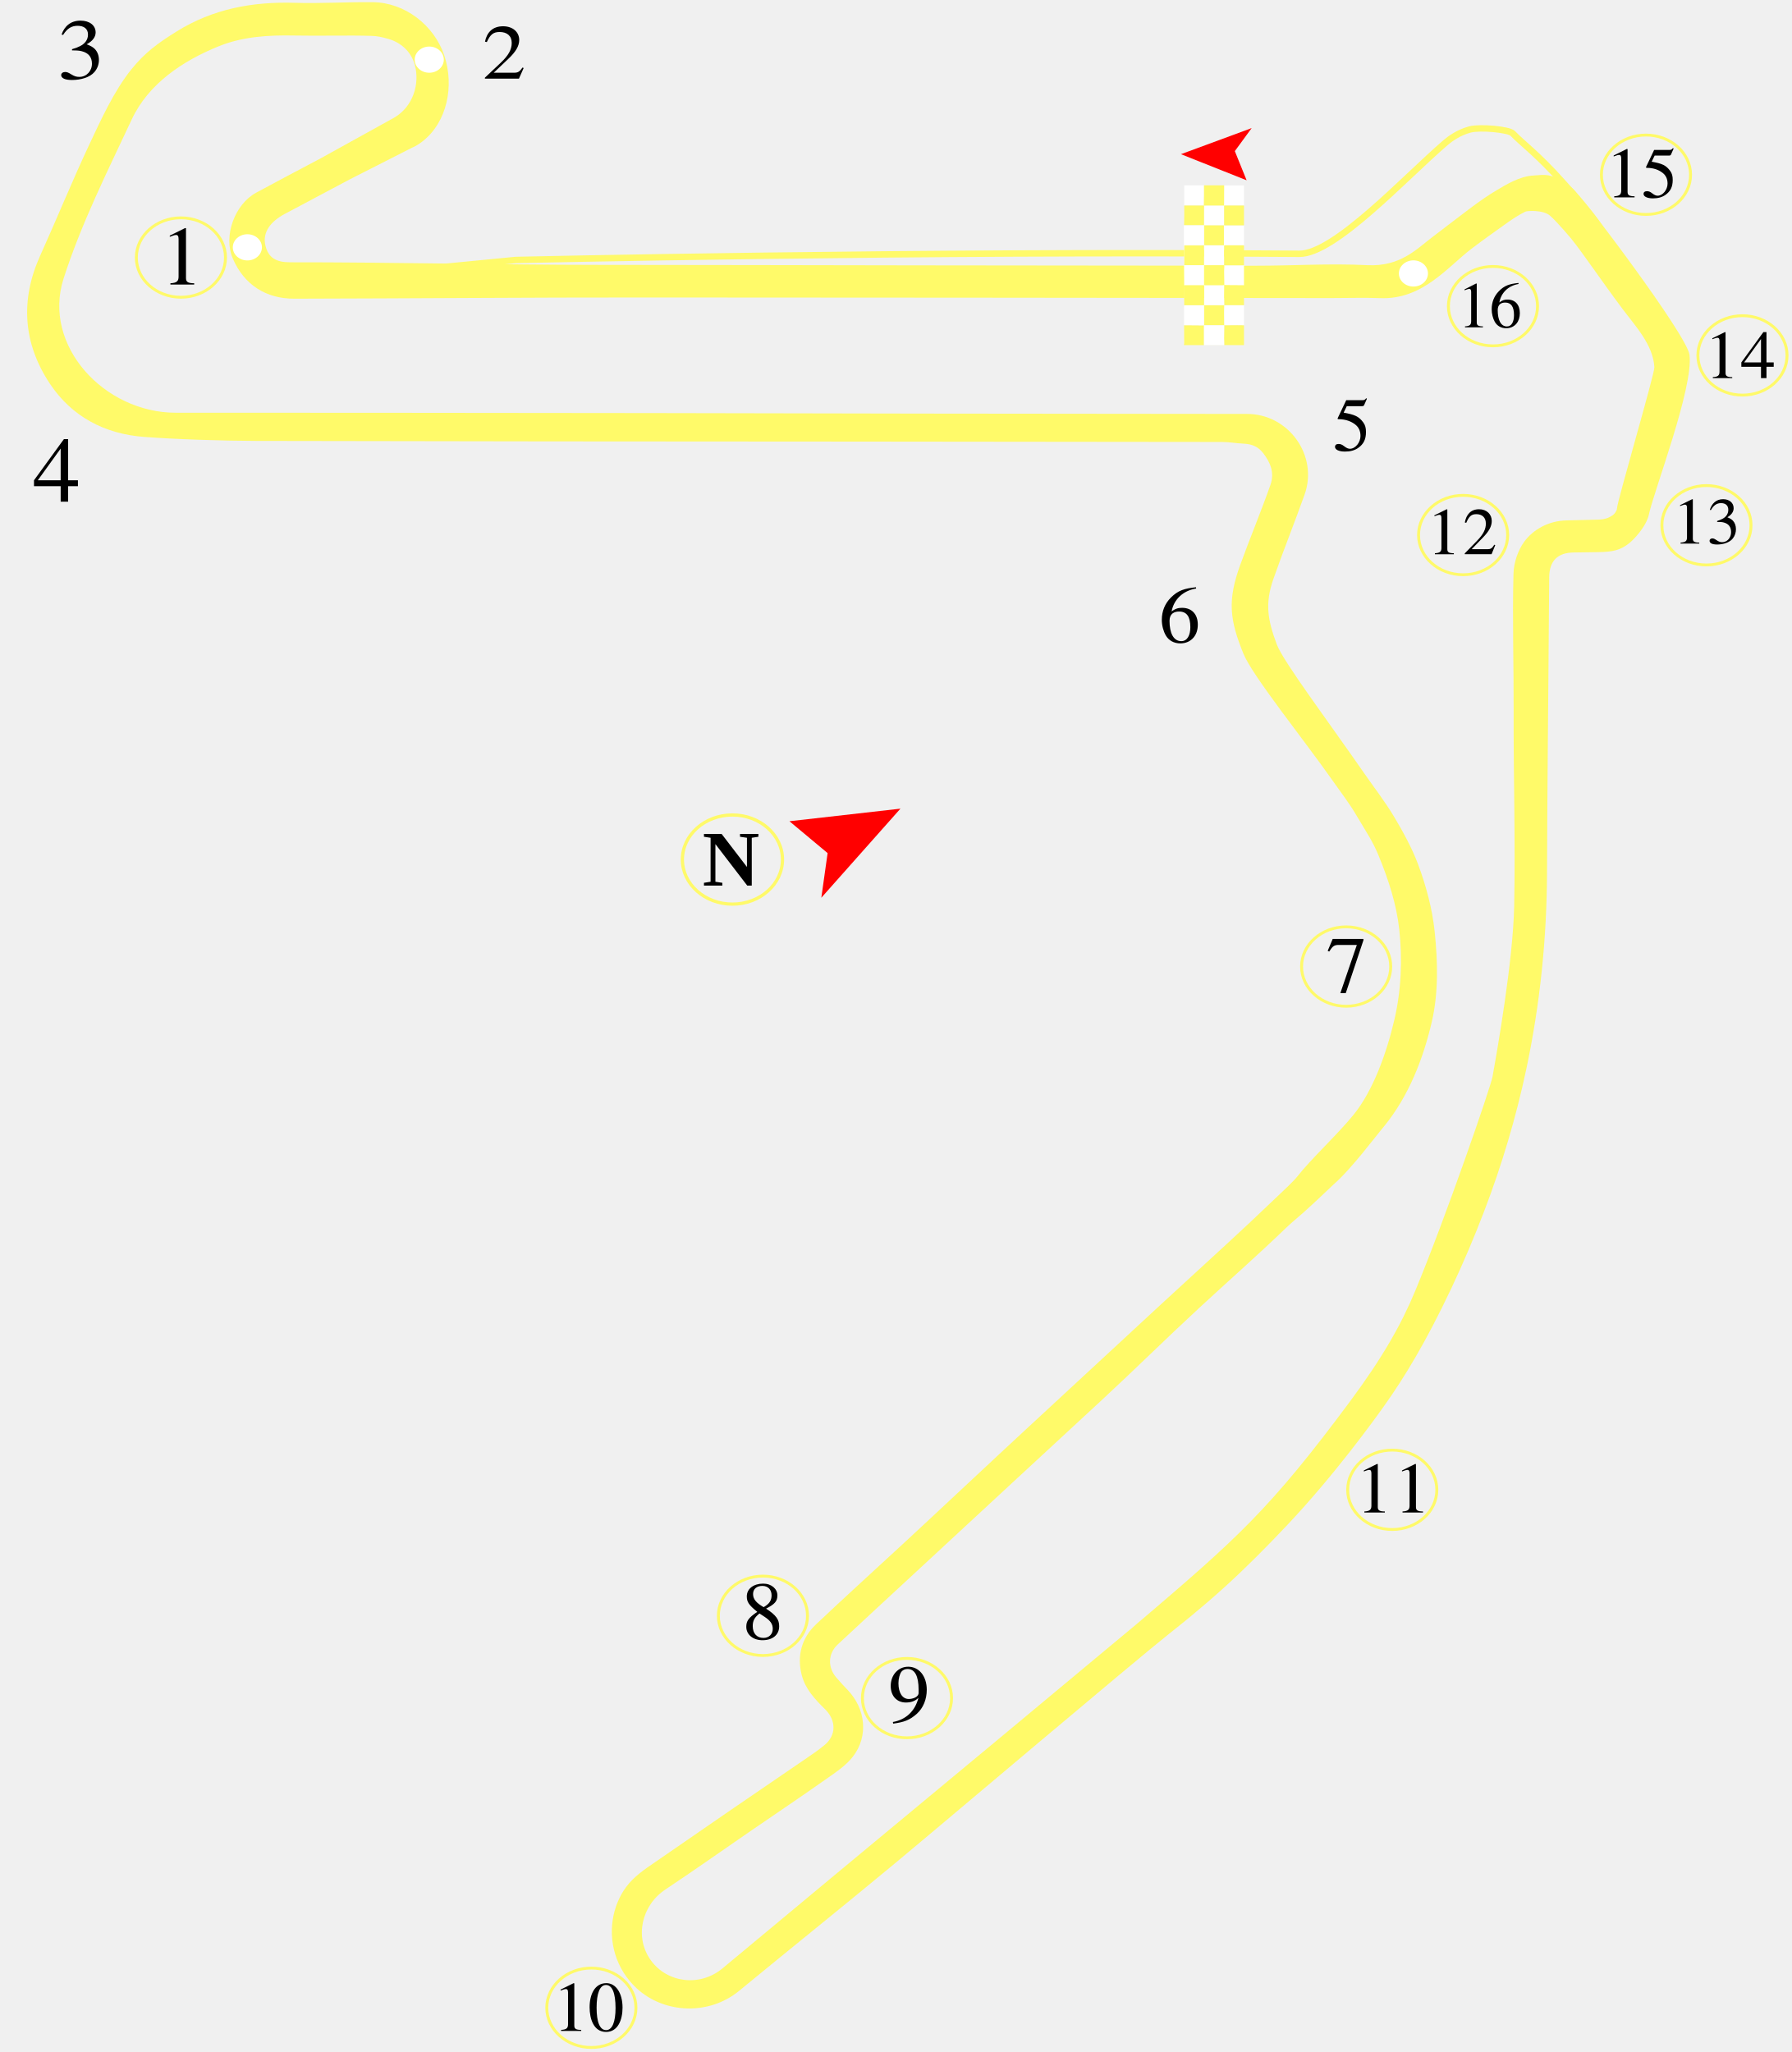
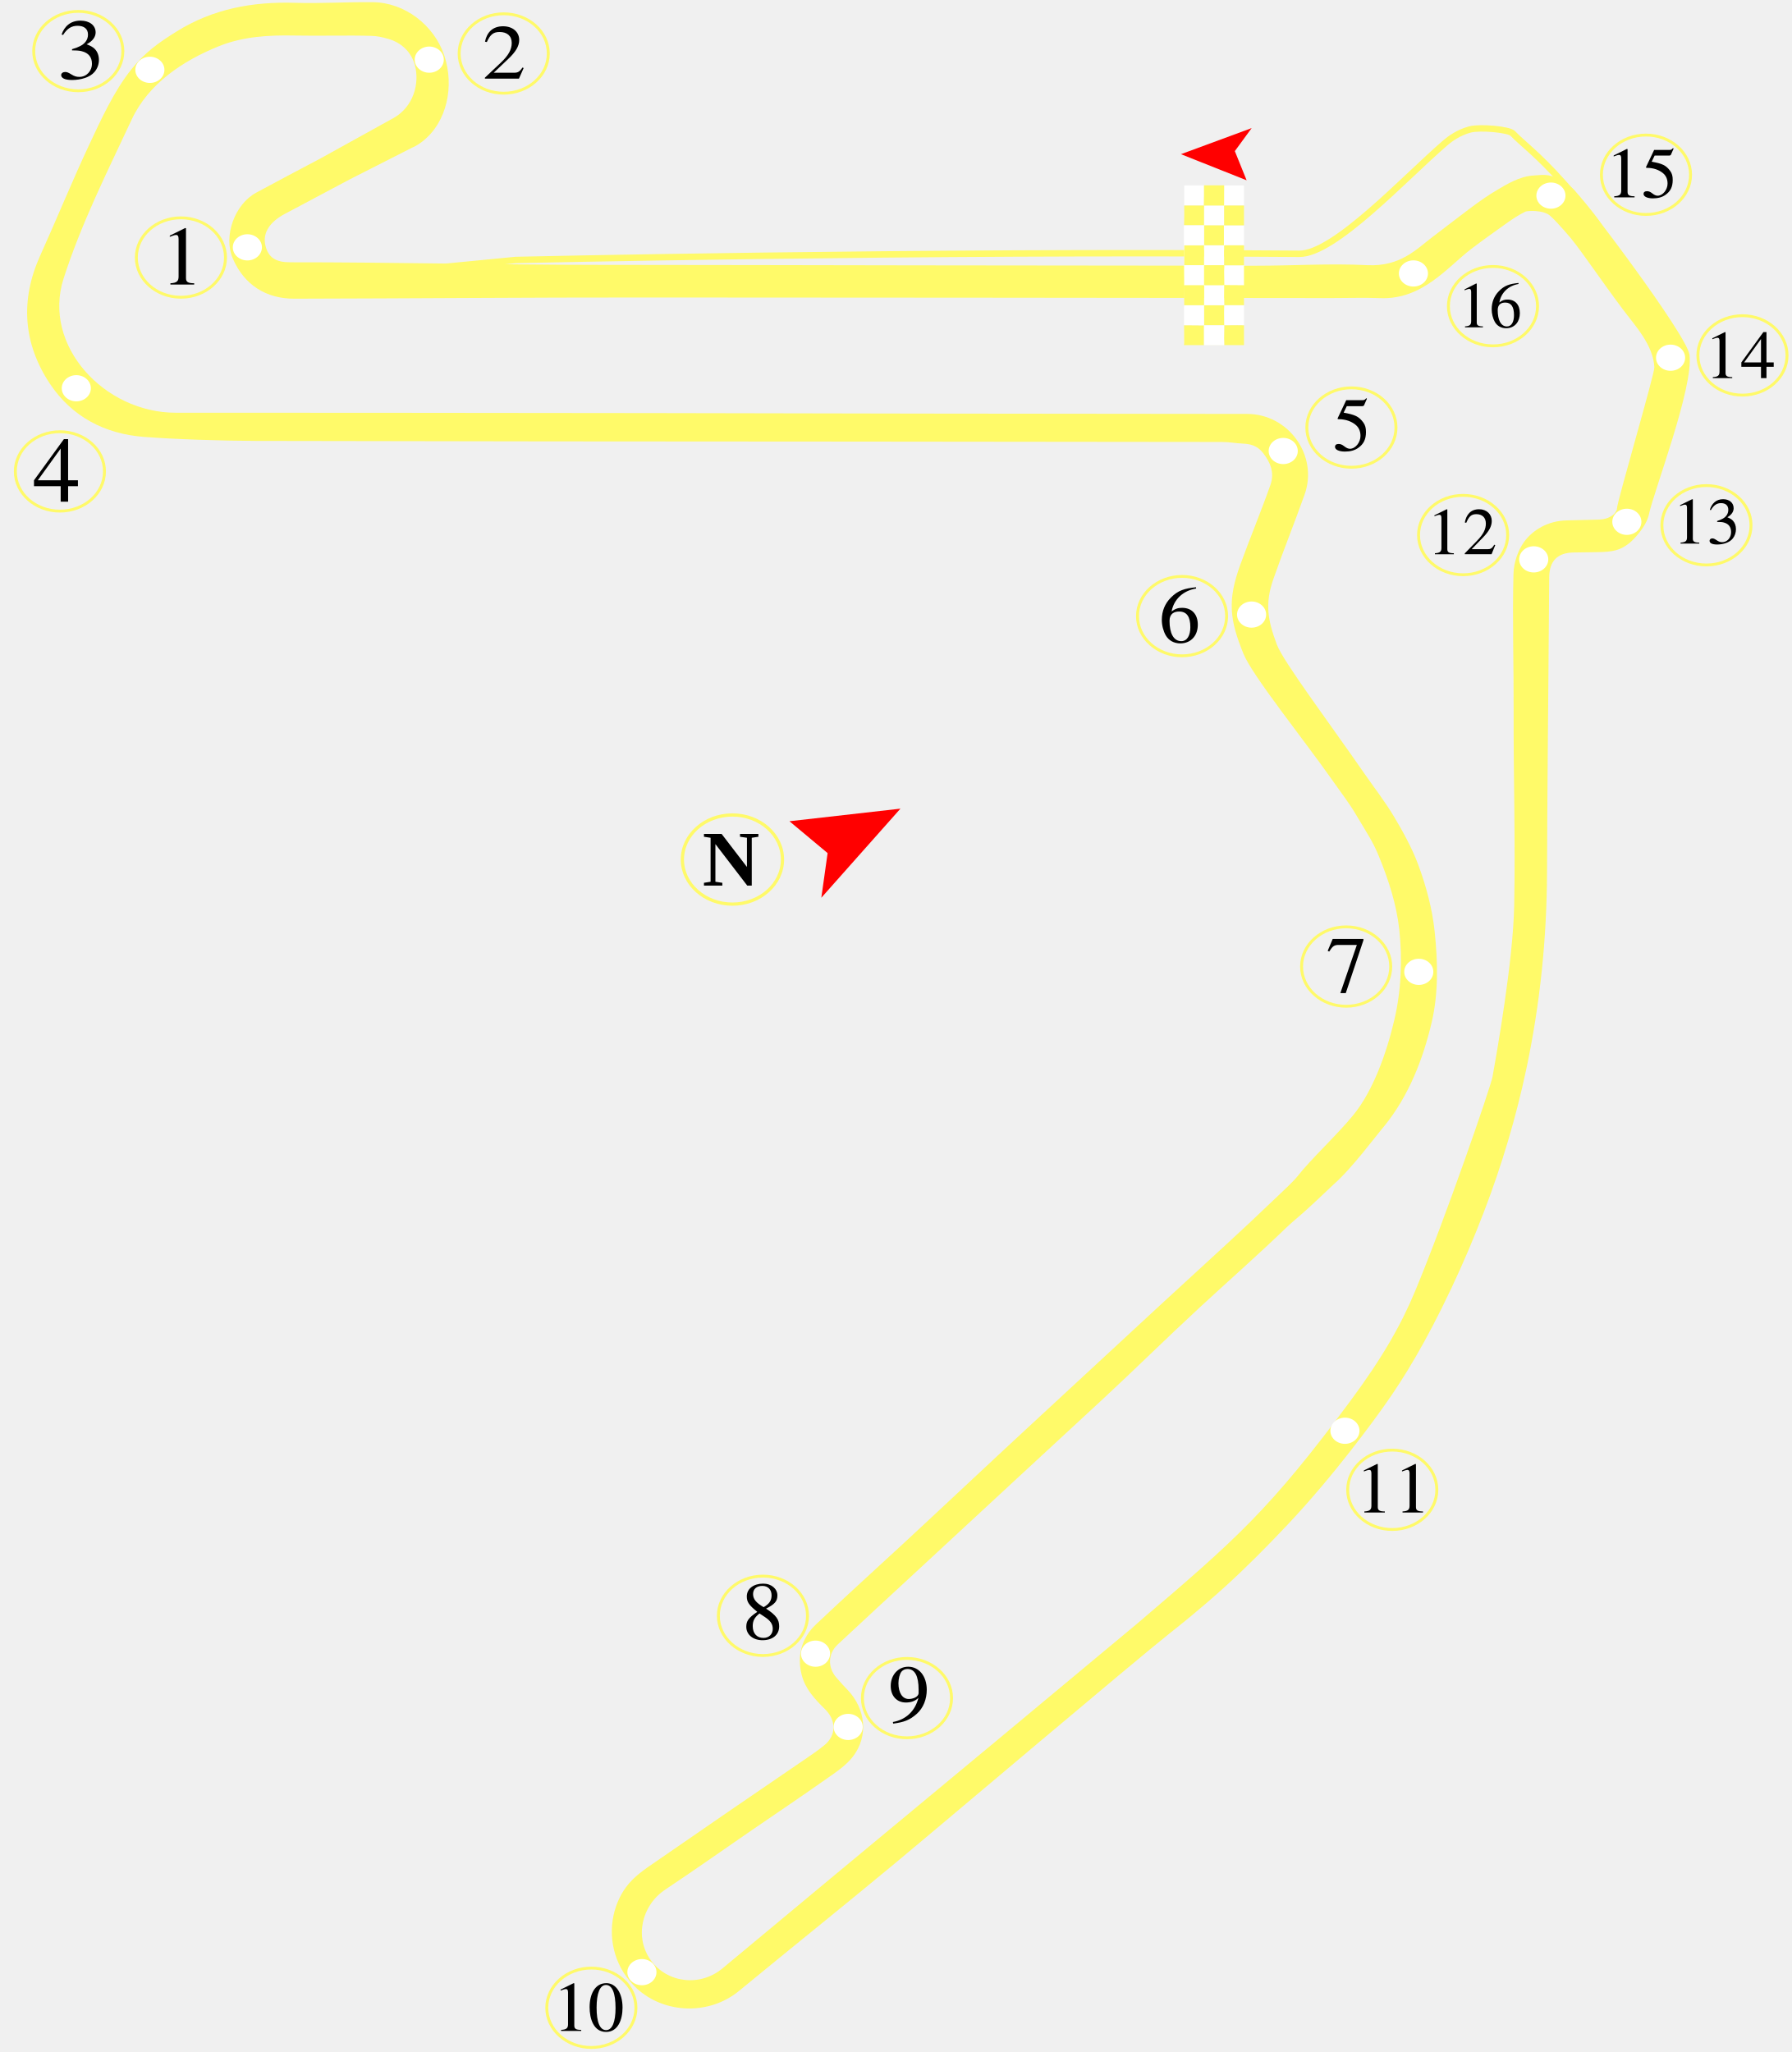
<svg xmlns="http://www.w3.org/2000/svg" width="230.373mm" height="263.863mm" viewBox="0 0 230.373 263.863" version="1.1" id="svg1" xml:space="preserve">
  <defs id="defs1" />
  <g id="layer1" transform="translate(58.30594,94.57387)">
    <g id="g34" transform="matrix(1.914917,0,0,1.914917,-92.89046,-26.63857)">
      <path style="font-size:4.237px;fill:#ff0000;stroke:none;stroke-width:1.027;stroke-dasharray:none" d="m 77.123,19.48 -5.233,6.073 0.416,-3.043 -2.525,-2.172 z" id="path22" transform="matrix(1.015067,0,0,0.9851566,0.2338607,-0.3661521)" />
      <g id="g33" transform="matrix(0.5863315,0,0,0.5863315,1.79094,31.65331)">
        <path style="font-weight:bold;font-size:9.033px;font-family:'Nimbus Roman No9 L';-inkscape-font-specification:'Nimbus Roman No9 L Bold';stroke-width:2.266" d="m 113.285,-18.544 -0.794,-0.115 v -0.322 h 2.104 v 0.322 l -0.759,0.115 v 5.478 h -0.516 l -3.648,-4.755 v 4.314 l 0.794,0.119 v 0.322 h -2.104 v -0.322 l 0.759,-0.119 v -5.037 l -0.759,-0.115 v -0.322 h 2.025 l 2.898,3.78 z" id="text33" />
        <ellipse style="fill:none;stroke:#fffa69;stroke-width:0.371;stroke-dasharray:none" id="ellipse33" cx="111.623" cy="-16.05" rx="5.731" ry="5.105" />
      </g>
    </g>
    <g id="layer1-5" transform="translate(-193.3339,-234.0117)" />
    <path id="path1" d="m -7.644,-79.433 c 2.471,-1.427 3.334,-4.38 2.671,-6.801 -0.468,-1.71 -1.793,-2.882 -3.409,-3.34 -0.836,-0.237 -1.375,-0.362 -2.157,-0.387 -2.941,-0.094 -6.631,0.023 -9.945,-0.044 -3.31,-0.066 -6.585,0.124 -9.683,1.374 -4.68,1.889 -9.068,4.85 -11.197,9.41 -3.029,6.489 -6.492,13.367 -8.771,20.479 -2.755,8.599 5.226,17.239 14.425,17.242 8.596,0.003 17.192,7.59e-4 25.788,0.007 11.883,0.009 23.765,0.019 35.648,0.037 11.56,0.017 23.121,0.049 34.681,0.065 13.878,0.019 27.755,0.027 41.632,0.042 5.345,0.006 9.181,5.362 7.39,10.38 -1.293,3.623 -2.734,7.194 -4.003,10.825 -1.125,3.219 -0.74,5.297 0.449,8.479 0.797,2.133 6.832,10.185 11.194,16.487 1.298,1.876 2.686,3.65 3.865,5.622 1.004,1.679 2.303,3.993 3.098,6.145 1.027,2.776 1.815,5.679 2.123,8.623 0.405,3.876 0.506,7.891 -0.385,11.685 -1.116,4.75 -2.96,9.467 -6.081,13.314 -1.097,1.287 -4.197,5.489 -6.53,7.518 -0.325,0.32 -2.684,2.55 -3.736,3.488 -0.637,0.568 -1.741,1.487 -2.311,2.037 -3.856,3.717 -7.28,6.698 -11.213,10.337 -4.382,4.053 -8.236,7.877 -12.615,11.933 -3.629,3.361 -7.267,6.713 -10.897,10.072 -4.402,4.073 -8.802,8.149 -13.202,12.224 -3.262,3.021 -6.533,6.033 -9.782,9.068 -1.264,1.181 -1.313,2.944 -0.168,4.265 0.46,0.531 0.934,1.053 1.422,1.559 2.337,2.422 2.739,5.961 0.695,8.6 -0.921,1.19 -2.289,2.068 -3.547,2.956 -3.182,2.247 -6.418,4.415 -9.629,6.621 -3.645,2.504 -7.255,5.059 -10.936,7.509 -3.087,2.055 -3.983,6.175 -1.863,9.102 2.125,2.934 6.327,3.426 9.197,1.048 4.661,-3.862 9.303,-7.746 13.959,-11.614 7.131,-5.925 14.266,-11.846 21.401,-17.766 1.315,-1.092 17.442,-14.511 18.046,-15.027 12.737,-10.868 16.914,-14.524 27.301,-28.521 4.212,-5.676 6.599,-9.929 8.371,-14.192 3.954,-9.513 9.703,-26.226 9.94,-27.543 0.586,-3.258 2.647,-14.92 2.786,-21.946 0.167,-8.418 -0.095,-16.621 -0.069,-25.042 0.018,-5.78 -0.169,-11.951 -0.021,-17.678 0.036,-1.399 0.555,-3.005 1.382,-4.134 1.134,-1.549 3.103,-2.694 5.443,-2.741 1.29,-0.026 2.756,-0.066 4.046,-0.1 1.072,-0.029 1.495,-0.31 1.905,-0.581 0.208,-0.138 0.537,-0.579 0.533,-0.87 -0.01,-0.775 4.854,-17.323 4.807,-18.148 -0.164,-2.875 -2.42,-5.26 -4.047,-7.431 -2.81,-3.751 -5.142,-7.24 -6.601,-9.041 0,0 -1.731,-2.092 -2.759,-3.007 -0.868,-0.772 -2.942,-0.646 -3.193,-0.521 -0.931,0.468 -1.646,0.949 -2.557,1.597 -0.627,0.446 -1.354,0.967 -2.278,1.631 -0.582,0.418 -1.326,0.97 -2.067,1.532 -3.058,2.319 -6.285,6.557 -11.678,6.357 -2.14,-0.079 -4.284,-0.007 -6.426,-0.009 -15.316,-0.017 -30.632,-0.035 -45.948,-0.048 -14.053,-0.011 -28.105,-0.013 -42.158,-0.025 -14.377,-0.013 -30.813,0.127 -45.19,0.153 -3.59,0.006 -6.436,-1.777 -7.888,-5.192 -1.228,-2.886 0.262,-6.937 3.009,-8.433 2.763,-1.504 5.552,-2.96 8.33,-4.437 m 3.718,2.715 c -2.854,1.518 -5.525,2.945 -8.382,4.459 -1.729,0.916 -2.887,2.302 -2.473,4.04 0.375,1.571 1.335,2.171 3.189,2.169 12.528,-0.016 27.115,0.328 39.643,0.332 13.585,0.004 27.17,0.042 40.755,0.06 14.553,0.019 29.106,0.036 43.659,0.047 4.987,0.004 9.485,-0.312 14.471,-0.071 4.199,0.203 6.279,-2.053 8.29,-3.58 4.028,-3.059 6.204,-4.832 8.36,-6.088 1.065,-0.62 2.865,-1.779 4.71,-1.861 1.349,-0.06 2.309,-0.488 4.973,1.645 1.258,1.007 14.718,18.872 15.052,21.4 0.552,4.19 -4.596,17.569 -5.216,20.535 -0.325,1.554 -2.003,3.341 -2.718,3.845 -0.977,0.69 -1.739,0.985 -3.89,1.007 -1.027,0.011 -2.054,0.03 -3.082,0.044 -2.053,0.03 -3.107,1.084 -3.129,3.165 -0.036,3.491 -0.059,6.983 -0.085,10.475 -0.069,9.154 -0.167,18.307 -0.196,27.461 -0.027,8.544 -0.897,16.992 -2.669,25.348 -1.322,6.23 -3.152,12.351 -5.413,18.258 -1.291,3.373 -2.671,6.634 -4.233,9.936 -3.261,6.895 -6.004,11.412 -8.646,15.123 -1.29,1.813 -6.347,8.831 -12.427,15.279 -2.643,2.803 -5.355,5.526 -7.849,7.794 -3.364,3.06 -6.237,5.313 -7.107,6.004 -5.012,3.98 -28.443,23.859 -35.598,29.802 -6.48,5.382 -13.442,10.966 -19.946,16.319 -3.836,3.158 -9.603,2.967 -13.179,-0.348 -2.642,-2.45 -3.681,-6.056 -2.948,-9.4 0.277,-1.263 0.793,-2.491 1.598,-3.592 1.014,-1.385 2.427,-2.316 3.806,-3.263 3.284,-2.253 6.416,-4.429 9.699,-6.684 3.21,-2.206 6.604,-4.505 9.814,-6.711 0.771,-0.53 1.474,-1.012 2.195,-1.606 1.543,-1.271 1.522,-3.184 0.081,-4.61 -1.306,-1.292 -2.543,-2.586 -3.009,-4.415 -0.627,-2.459 -0.008,-4.752 1.817,-6.48 3.675,-3.481 7.468,-6.912 11.184,-10.349 5.498,-5.086 10.661,-9.97 16.161,-15.054 5.887,-5.441 11.155,-10.334 17.042,-15.774 3.424,-3.164 8.174,-7.478 11.479,-10.575 0.935,-0.876 1.963,-1.871 2.752,-2.611 1.124,-1.053 2.845,-2.676 3.289,-3.25 1.715,-2.213 5.152,-5.38 7.23,-7.937 2.51,-3.089 4.244,-7.911 5.253,-12.233 0.883,-3.783 1.043,-7.776 0.619,-11.637 -0.353,-3.217 -1.383,-6.357 -2.607,-9.354 -0.8,-1.959 -1.42,-2.79 -3.066,-5.561 -0.809,-1.362 -1.881,-2.74 -3.065,-4.43 -3.379,-4.825 -10.127,-13.223 -11.277,-16.04 -1.805,-4.421 -2.079,-6.905 -0.419,-11.473 1.273,-3.506 2.634,-6.75 3.877,-10.266 0.6,-1.697 -0.142,-3.063 -0.935,-4.088 -0.549,-0.711 -1.276,-1.162 -2.521,-1.218 -1.113,-0.05 -1.733,-0.215 -2.848,-0.216 -15.785,-0.017 -31.57,-0.037 -47.355,-0.05 -13.086,-0.012 -26.172,-0.012 -39.257,-0.026 -12.527,-0.013 -25.055,-0.031 -37.582,-0.06 -4.107,-0.009 -10.289,-0.204 -14.373,-0.519 -4.996,-0.385 -9.226,-2.587 -12.043,-6.81 -3.477,-5.212 -3.843,-10.801 -1.26,-16.51 2.117,-4.679 4.128,-9.634 6.313,-14.279 1.469,-3.122 3.184,-6.91 5.413,-9.668 1.766,-2.185 3.415,-3.367 5.801,-4.858 4.678,-2.923 9.8,-3.857 15.241,-3.689 3.337,0.104 6.683,-0.121 10.023,-0.081 4.066,0.049 7.844,2.934 9.158,6.846 1.315,3.916 0.373,8.573 -2.792,11.049 -0.366,0.286 -0.804,0.59 -1.384,0.832" style="fill:#fffa69;fill-opacity:1;fill-rule:nonzero;stroke:none;stroke-width:0.353" />
    <g id="text20" style="font-size:4.237px;stroke-width:0.353" transform="matrix(1.015067,0,0,0.9851566,0.2338608,-0.3661525)">
      <path style="fill:#ff0000;stroke:none;stroke-width:1.245;stroke-dasharray:none" d="m 91.915,-75.502 8.958,-3.407 -2.133,3.006 1.493,3.808 z" id="path21" />
      <path style="font-size:15.184px;font-family:STIX;stroke-width:0.249" d="m 41.024,116.653 c 0,-0.856 -0.343,-1.434 -1.659,-2.312 1.06,-0.567 1.434,-0.931 1.434,-1.734 0,-0.835 -0.739,-1.531 -1.798,-1.531 -1.188,0 -2.077,0.642 -2.077,1.67 0,0.696 0.225,1.103 1.327,2.012 -1.145,0.803 -1.392,1.22 -1.392,1.959 0,1.006 0.846,1.745 2.055,1.745 1.285,0 2.109,-0.706 2.109,-1.809 z m -0.963,-4.046 c 0,0.664 -0.278,1.113 -1.006,1.541 -0.942,-0.557 -1.338,-1.049 -1.338,-1.713 0,-0.664 0.46,-1.06 1.177,-1.06 0.728,0 1.167,0.492 1.167,1.231 z m -0.899,2.794 c 0.728,0.492 1.049,0.921 1.049,1.584 0,0.696 -0.482,1.177 -1.177,1.177 -0.814,0 -1.359,-0.557 -1.359,-1.541 0,-0.696 0.225,-1.135 0.856,-1.649 z" id="path8" />
      <path style="font-size:15.184px;font-family:STIX;stroke-width:0.247" d="m 55.461,129.35 c 1.383,-0.192 2.075,-0.447 2.98,-1.266 0.851,-0.777 1.277,-1.937 1.277,-3.16 0,-0.894 -0.255,-1.66 -0.681,-2.192 -0.415,-0.511 -0.99,-0.809 -1.671,-0.809 -1.266,0 -2.213,1.075 -2.213,2.511 0,1.298 0.766,2.16 1.915,2.16 0.628,0 1.139,-0.16 1.596,-0.607 -0.426,1.745 -1.617,2.862 -3.235,3.15 z m 3.224,-4.012 c 0,0.564 -0.777,0.798 -1.245,0.798 -0.798,0 -1.309,-0.798 -1.309,-2.064 0,-0.575 0.16,-1.202 0.372,-1.49 0.181,-0.234 0.458,-0.362 0.777,-0.362 0.926,0 1.405,0.915 1.405,2.703 z" id="path9" />
      <path style="font-size:15.184px;font-family:STIX;stroke-width:0.215" d="m 15.951,169.464 v -0.138 c -0.692,0 -0.877,-0.166 -0.877,-0.563 v -5.51 l -0.083,-0.028 -1.652,0.84 v 0.129 l 0.249,-0.092 c 0.166,-0.065 0.323,-0.111 0.415,-0.111 0.194,0 0.277,0.138 0.277,0.452 v 4.144 c 0,0.508 -0.194,0.701 -0.877,0.738 v 0.138 z m 5.233,-3.046 c 0,-1.892 -0.84,-3.193 -2.049,-3.193 -1.486,0 -2.123,1.504 -2.123,3.138 0,1.514 0.508,3.23 2.086,3.23 1.504,0 2.086,-1.587 2.086,-3.175 z m -0.886,0.046 c 0,1.827 -0.415,2.889 -1.2,2.889 -0.794,0 -1.2,-1.052 -1.2,-2.926 0,-1.874 0.415,-2.963 1.181,-2.963 0.812,0 1.218,1.08 1.218,3 z" id="path10" />
      <path style="font-size:15.184px;font-family:STIX;stroke-width:0.202" d="m 126.481,-23.285 v -0.13 c -0.651,0 -0.825,-0.156 -0.825,-0.53 v -5.185 l -0.078,-0.026 -1.555,0.79 v 0.122 l 0.234,-0.087 c 0.156,-0.061 0.304,-0.104 0.391,-0.104 0.182,0 0.261,0.13 0.261,0.426 v 3.899 c 0,0.478 -0.182,0.66 -0.825,0.695 v 0.13 z m 5.246,-1.19 -0.122,-0.052 c -0.287,0.486 -0.469,0.582 -0.834,0.582 h -2.032 l 1.433,-1.529 c 0.773,-0.816 1.112,-1.468 1.112,-2.154 0,-0.86 -0.625,-1.529 -1.607,-1.529 -1.068,0 -1.624,0.712 -1.806,1.728 l 0.182,0.043 c 0.347,-0.851 0.651,-1.129 1.277,-1.129 0.738,0 1.207,0.434 1.207,1.225 0,0.738 -0.313,1.398 -1.129,2.258 l -1.546,1.641 v 0.104 h 3.396 z" id="path12" />
      <path style="font-size:15.184px;font-family:STIX;stroke-width:0.199" d="m 157.568,-24.675 v -0.129 c -0.643,0 -0.815,-0.154 -0.815,-0.523 v -5.119 l -0.077,-0.026 -1.535,0.78 v 0.12 l 0.231,-0.086 c 0.154,-0.06 0.3,-0.103 0.386,-0.103 0.18,0 0.257,0.129 0.257,0.42 v 3.85 c 0,0.472 -0.18,0.652 -0.815,0.686 v 0.129 z m 1.475,-4.373 c 0.352,-0.634 0.746,-0.909 1.277,-0.909 0.566,0 0.926,0.292 0.926,0.875 0,0.523 -0.274,0.909 -0.694,1.149 -0.171,0.103 -0.394,0.197 -0.72,0.309 v 0.12 c 0.489,0 0.686,0.026 0.875,0.086 0.592,0.171 0.892,0.592 0.892,1.243 0,0.729 -0.48,1.312 -1.115,1.312 -0.24,0 -0.42,-0.043 -0.737,-0.266 -0.24,-0.171 -0.377,-0.223 -0.523,-0.223 -0.197,0 -0.352,0.129 -0.352,0.309 0,0.309 0.334,0.489 0.96,0.489 0.763,0 1.578,-0.249 1.989,-0.797 0.249,-0.326 0.394,-0.746 0.394,-1.2 0,-0.446 -0.137,-0.84 -0.377,-1.106 -0.18,-0.189 -0.334,-0.292 -0.712,-0.454 0.574,-0.343 0.797,-0.772 0.797,-1.183 0,-0.703 -0.54,-1.175 -1.337,-1.175 -0.892,0 -1.432,0.574 -1.68,1.389 z" id="path13" />
      <path style="font-size:15.184px;font-family:STIX;stroke-width:0.207" d="m 161.742,-46.27 v -0.133 c -0.667,0 -0.845,-0.16 -0.845,-0.543 v -5.31 l -0.08,-0.027 -1.592,0.809 v 0.125 l 0.24,-0.089 c 0.16,-0.062 0.311,-0.107 0.4,-0.107 0.187,0 0.267,0.133 0.267,0.436 v 3.993 c 0,0.489 -0.187,0.676 -0.845,0.712 v 0.133 z m 5.256,-1.485 v -0.569 h -0.916 v -3.958 h -0.391 l -2.793,3.958 v 0.569 h 2.49 v 1.485 h 0.694 v -1.485 z m -1.61,-0.569 h -2.135 l 2.135,-3.051 z" id="path14" />
      <g id="g1">
        <path style="font-size:15.184px;font-family:STIX;stroke-width:0.245" d="m 115.029,27.099 v -0.169 h -3.893 l -0.633,1.551 0.19,0.095 c 0.443,-0.717 0.622,-0.865 1.234,-0.865 h 2.268 l -2.089,6.288 h 0.686 z" id="path7" />
        <ellipse style="fill:none;stroke:#fffa69;stroke-width:0.371;stroke-dasharray:none" id="ellipse23" cx="112.841" cy="30.533" rx="5.646" ry="5.182" />
      </g>
      <ellipse style="fill:none;stroke:#fffa69;stroke-width:0.371;stroke-dasharray:none" id="ellipse24" cx="38.967" cy="115.276" rx="5.646" ry="5.182" />
      <ellipse style="fill:none;stroke:#fffa69;stroke-width:0.371;stroke-dasharray:none" id="ellipse25" cx="57.213" cy="126.019" rx="5.646" ry="5.182" />
      <ellipse style="fill:none;stroke:#fffa69;stroke-width:0.371;stroke-dasharray:none" id="ellipse26" cx="17.235" cy="166.439" rx="5.646" ry="5.182" />
      <ellipse style="fill:none;stroke:#fffa69;stroke-width:0.371;stroke-dasharray:none" id="ellipse28" cx="127.656" cy="-25.79" rx="5.646" ry="5.182" />
      <ellipse style="fill:none;stroke:#fffa69;stroke-width:0.371;stroke-dasharray:none" id="ellipse29" cx="158.478" cy="-27.066" rx="5.646" ry="5.182" />
      <ellipse style="fill:none;stroke:#fffa69;stroke-width:0.371;stroke-dasharray:none" id="ellipse30" cx="163.04" cy="-49.238" rx="5.646" ry="5.182" />
      <path style="font-size:15.184px;font-family:STIX;stroke-width:0.218" d="m 117.74,101.796 v -0.141 c -0.704,0 -0.892,-0.169 -0.892,-0.572 v -5.603 l -0.085,-0.028 -1.68,0.854 v 0.131 l 0.253,-0.094 c 0.169,-0.066 0.328,-0.113 0.422,-0.113 0.197,0 0.282,0.141 0.282,0.46 v 4.214 c 0,0.516 -0.197,0.713 -0.892,0.751 v 0.141 z m 4.833,0 v -0.141 c -0.704,0 -0.892,-0.169 -0.892,-0.572 v -5.603 l -0.085,-0.028 -1.68,0.854 v 0.131 l 0.253,-0.094 c 0.169,-0.066 0.328,-0.113 0.422,-0.113 0.197,0 0.282,0.141 0.282,0.46 v 4.214 c 0,0.516 -0.197,0.713 -0.892,0.751 v 0.141 z" id="path11" />
      <ellipse style="fill:none;stroke:#fffa69;stroke-width:0.371;stroke-dasharray:none" id="ellipse27" cx="118.681" cy="98.831" rx="5.646" ry="5.182" />
      <path style="font-size:15.184px;font-family:STIX;stroke-width:0.217" d="m 149.374,-69.868 v -0.14 c -0.701,0 -0.888,-0.168 -0.888,-0.57 v -5.581 l -0.084,-0.028 -1.673,0.851 v 0.131 l 0.252,-0.093 c 0.168,-0.065 0.327,-0.112 0.421,-0.112 0.196,0 0.28,0.14 0.28,0.458 v 4.198 c 0,0.514 -0.196,0.71 -0.888,0.748 v 0.14 z m 4.945,-6.366 -0.084,-0.065 c -0.15,0.196 -0.234,0.243 -0.449,0.243 h -1.935 l -1.019,2.216 c 0,0 -0.009,0.028 -0.009,0.047 0,0.056 0.028,0.075 0.112,0.075 0.897,0 1.552,0.299 1.991,0.654 0.421,0.337 0.626,0.804 0.626,1.402 0,0.804 -0.608,1.58 -1.262,1.58 -0.187,0 -0.402,-0.084 -0.664,-0.299 -0.299,-0.243 -0.477,-0.29 -0.692,-0.29 -0.262,0 -0.421,0.122 -0.421,0.355 0,0.355 0.486,0.58 1.187,0.58 0.636,0 1.15,-0.14 1.589,-0.458 0.636,-0.467 0.916,-1.047 0.916,-1.945 0,-0.495 -0.084,-0.851 -0.327,-1.187 -0.533,-0.739 -1,-0.944 -2.337,-1.197 l 0.374,-0.795 h 1.814 c 0.15,0 0.224,-0.056 0.252,-0.122 z" id="path15" />
      <ellipse style="fill:none;stroke:#fffa69;stroke-width:0.371;stroke-dasharray:none" id="ellipse31" cx="150.819" cy="-72.817" rx="5.646" ry="5.182" />
      <path style="font-size:15.169px;font-family:STIX;stroke-width:0.194" d="m 130.164,-52.9 v -0.127 c -0.616,0 -0.781,-0.152 -0.781,-0.517 v -5.056 l -0.074,-0.025 -1.471,0.771 v 0.119 l 0.222,-0.085 c 0.148,-0.059 0.288,-0.102 0.37,-0.102 0.173,0 0.247,0.127 0.247,0.415 v 3.802 c 0,0.466 -0.173,0.644 -0.781,0.678 v 0.127 z m 4.496,-5.793 c -1.134,0.127 -1.784,0.33 -2.49,1.092 -0.584,0.618 -0.896,1.423 -0.896,2.337 0,0.593 0.156,1.194 0.386,1.626 0.288,0.542 0.805,0.855 1.455,0.855 0.542,0 1.003,-0.229 1.307,-0.618 0.271,-0.339 0.419,-0.813 0.419,-1.355 0,-1.092 -0.592,-1.77 -1.553,-1.77 -0.362,0 -0.641,0.059 -1.044,0.381 0.222,-1.279 1.142,-2.193 2.433,-2.414 z m -0.559,4.201 c 0,0.864 -0.304,1.474 -0.896,1.474 -0.773,0 -1.167,-0.847 -1.167,-2.134 0,-0.779 0.485,-0.982 0.953,-0.982 0.764,0 1.11,0.559 1.11,1.643 z" id="text54" />
      <ellipse style="fill:none;stroke:#fffa69;stroke-width:0.371;stroke-dasharray:none" id="ellipse32" cx="131.438" cy="-55.666" rx="5.646" ry="5.182" />
      <path style="font-size:15.184px;font-family:STIX;stroke-width:0.254" d="m -33.076,-58.49 v -0.164 c -0.818,0 -1.036,-0.196 -1.036,-0.666 v -6.513 l -0.098,-0.033 -1.953,0.993 v 0.153 l 0.295,-0.109 c 0.196,-0.076 0.382,-0.131 0.491,-0.131 0.229,0 0.327,0.164 0.327,0.535 v 4.899 c 0,0.6 -0.229,0.829 -1.036,0.873 v 0.164 z" id="path2" />
      <ellipse style="fill:none;stroke:#fffa69;stroke-width:0.371;stroke-dasharray:none" id="path18" cx="-34.755" cy="-62.012" rx="5.646" ry="5.182" />
+       <ellipse style="fill:none;stroke:#fffa69;stroke-width:0.371;stroke-dasharray:none" id="ellipse19" cx="-47.755" cy="-88.96" rx="5.646" ry="5.182" />
      <path style="font-size:15.184px;font-family:STIX;stroke-width:0.231" d="m 115.47,-43.582 -0.089,-0.069 c -0.159,0.208 -0.248,0.258 -0.476,0.258 h -2.055 l -1.082,2.352 c 0,0 -0.01,0.03 -0.01,0.05 0,0.06 0.03,0.079 0.119,0.079 0.953,0 1.648,0.318 2.114,0.695 0.447,0.357 0.665,0.854 0.665,1.489 0,0.854 -0.645,1.677 -1.34,1.677 -0.199,0 -0.427,-0.089 -0.705,-0.318 -0.318,-0.258 -0.506,-0.308 -0.734,-0.308 -0.278,0 -0.447,0.129 -0.447,0.377 0,0.377 0.516,0.615 1.261,0.615 0.675,0 1.221,-0.149 1.687,-0.486 0.675,-0.496 0.973,-1.112 0.973,-2.065 0,-0.526 -0.089,-0.903 -0.347,-1.261 -0.566,-0.784 -1.062,-1.002 -2.481,-1.27 l 0.397,-0.844 h 1.926 c 0.159,0 0.238,-0.06 0.268,-0.129 z" id="path5" />
+       <ellipse style="fill:none;stroke:#fffa69;stroke-width:0.371;stroke-dasharray:none" id="ellipse21" cx="113.507" cy="-39.821" rx="5.646" ry="5.182" />
      <path style="font-size:15.184px;font-family:STIX;stroke-width:0.244" d="m 93.818,-18.977 c -1.449,0.158 -2.279,0.41 -3.182,1.355 -0.746,0.767 -1.145,1.764 -1.145,2.898 0,0.735 0.2,1.481 0.494,2.016 0.368,0.672 1.029,1.061 1.859,1.061 0.693,0 1.281,-0.284 1.67,-0.767 0.347,-0.42 0.536,-1.008 0.536,-1.68 0,-1.355 -0.756,-2.195 -1.985,-2.195 -0.462,0 -0.819,0.074 -1.334,0.473 0.284,-1.586 1.46,-2.72 3.108,-2.993 z m -0.714,5.208 c 0,1.071 -0.389,1.827 -1.145,1.827 -0.987,0 -1.491,-1.05 -1.491,-2.646 0,-0.966 0.62,-1.218 1.218,-1.218 0.977,0 1.418,0.693 1.418,2.037 z" id="path6" />
+       <ellipse style="fill:none;stroke:#fffa69;stroke-width:0.371;stroke-dasharray:none" id="ellipse22" cx="92.056" cy="-15.209" rx="5.646" ry="5.182" />
      <path style="font-size:15.184px;font-family:STIX;stroke-width:0.273" d="m -49.675,-91.07 c 0.502,-0.831 1.066,-1.19 1.826,-1.19 0.809,0 1.323,0.382 1.323,1.145 0,0.685 -0.392,1.19 -0.993,1.505 -0.245,0.135 -0.564,0.258 -1.029,0.404 v 0.157 c 0.699,0 0.98,0.034 1.25,0.112 0.846,0.225 1.274,0.775 1.274,1.628 0,0.954 -0.686,1.718 -1.593,1.718 -0.343,0 -0.6,-0.056 -1.054,-0.348 -0.343,-0.225 -0.539,-0.292 -0.748,-0.292 -0.282,0 -0.502,0.168 -0.502,0.404 0,0.404 0.478,0.64 1.373,0.64 1.091,0 2.255,-0.326 2.843,-1.044 0.355,-0.427 0.564,-0.977 0.564,-1.572 0,-0.584 -0.196,-1.1 -0.539,-1.448 -0.257,-0.247 -0.478,-0.382 -1.017,-0.595 0.821,-0.449 1.14,-1.011 1.14,-1.55 0,-0.921 -0.772,-1.538 -1.912,-1.538 -1.274,0 -2.047,0.752 -2.402,1.819 z" id="path16" />
+       <ellipse style="font-size:4.237px;fill:none;stroke:#fffa69;stroke-width:0.371;stroke-dasharray:none" id="ellipse18" cx="6.133" cy="-88.645" rx="5.646" ry="5.182" />
      <path style="font-size:15.184px;font-family:STIX;stroke-width:0.246" d="m 8.659,-86.75 -0.154,-0.061 c -0.364,0.566 -0.596,0.677 -1.059,0.677 H 4.864 l 1.82,-1.779 c 0.982,-0.95 1.412,-1.708 1.412,-2.507 0,-1.001 -0.794,-1.779 -2.041,-1.779 -1.357,0 -2.063,0.829 -2.294,2.011 l 0.232,0.051 c 0.441,-0.991 0.827,-1.314 1.622,-1.314 0.938,0 1.533,0.505 1.533,1.425 0,0.859 -0.397,1.627 -1.434,2.628 l -1.964,1.91 v 0.121 h 4.313 z" id="path3" />
+       <ellipse style="font-size:4.237px;fill:none;stroke:#fffa69;stroke-width:0.371;stroke-dasharray:none" id="ellipse20" cx="-50.083" cy="-34.095" rx="5.646" ry="5.182" />
      <path style="font-size:15.184px;font-family:STIX;stroke-width:0.281" d="m -47.8,-32.164 v -0.773 h -1.244 v -5.373 h -0.531 l -3.791,5.373 v 0.773 h 3.381 v 2.016 h 0.942 v -2.016 z m -2.185,-0.773 h -2.898 l 2.898,-4.142 z" id="path4" />
      <ellipse style="fill:#ffffff;stroke-width:0.199" id="path19" cx="-26.338" cy="-63.343" rx="1.843" ry="1.709" />
      <ellipse style="fill:#ffffff;stroke-width:0.199" id="ellipse34" cx="-3.299" cy="-87.841" rx="1.843" ry="1.709" />
+       <ellipse style="fill:#ffffff;stroke-width:0.199" id="ellipse35" cx="-38.687" cy="-86.512" rx="1.843" ry="1.709" />
+       <ellipse style="fill:#ffffff;stroke-width:0.199" id="ellipse36" cx="-48.005" cy="-44.95" rx="1.843" ry="1.709" />
+       <ellipse style="fill:#ffffff;stroke-width:0.199" id="ellipse37" cx="104.87" cy="-36.759" rx="1.843" ry="1.709" />
+       <ellipse style="fill:#ffffff;stroke-width:0.199" id="ellipse38" cx="100.862" cy="-15.408" rx="1.843" ry="1.709" />
+       <ellipse style="fill:#ffffff;stroke-width:0.199" id="ellipse41" cx="45.629" cy="120.22" rx="1.843" ry="1.709" />
+       <ellipse style="fill:#ffffff;stroke-width:0.199" id="ellipse42" cx="49.765" cy="129.783" rx="1.843" ry="1.709" />
+       <ellipse style="fill:#ffffff;stroke-width:0.199" id="ellipse43" cx="23.638" cy="161.79" rx="1.843" ry="1.709" />
+       <ellipse style="fill:#ffffff;stroke-width:0.199" id="ellipse46" cx="112.685" cy="91.123" rx="1.843" ry="1.709" />
+       <ellipse style="fill:#ffffff;stroke-width:0.199" id="ellipse47" cx="136.6" cy="-22.616" rx="1.843" ry="1.709" />
+       <ellipse style="fill:#ffffff;stroke-width:0.199" id="ellipse48" cx="148.395" cy="-27.518" rx="1.843" ry="1.709" />
+       <ellipse style="fill:#ffffff;stroke-width:0.199" id="ellipse1" cx="122.041" cy="31.223" rx="1.843" ry="1.709" />
+       <ellipse style="fill:#ffffff;stroke-width:0.199" id="ellipse2" cx="153.934" cy="-48.936" rx="1.843" ry="1.709" />
      <path style="font-size:4.237px;fill:none;stroke:#fffa69;stroke-width:0.837;stroke-dasharray:none" d="m 149.726,-55.406 c 0,0 -2.995,-2.189 -3.073,-3.744 -0.097,-1.954 -0.031,-4.212 -1.754,-6.892 -1.22,-1.897 -3.353,-4.301 -4.598,-5.746 -3.172,-3.68 -5.259,-5.216 -6.357,-6.424 -0.473,-0.521 -4.134,-0.867 -5.43,-0.514 -1.45,0.394 -2.546,1.242 -3.097,1.729 -5.046,4.464 -14.032,14.534 -18.501,14.498 -48.575,-0.391 -99.25,0.804 -99.25,0.804 l -30.817,3.084 132.038,0.19 9.054,0.291 20.627,-12.373 z" id="path20" />
      <ellipse style="fill:#ffffff;stroke-width:0.199" id="ellipse4" cx="121.361" cy="-59.934" rx="1.843" ry="1.709" />
+       <ellipse style="fill:#ffffff;stroke-width:0.199" id="ellipse3" cx="138.778" cy="-70.094" rx="1.843" ry="1.709" />
    </g>
    <g id="g20">
      <path id="path33" d="m 93.909,-50.199 c 0.866,0 1.731,0 2.597,0" style="fill:#ffffff;fill-opacity:1;fill-rule:nonzero;stroke:none;stroke-width:0.353" />
      <path id="path34" d="m 101.637,-65.599 v 2.588 c -0.026,-0.006 -0.053,-0.016 -0.079,-0.016 -0.792,-0.002 -1.584,-0.004 -2.376,-0.003 -0.031,0 -0.063,0.015 -0.093,0.023 v 2.546 l 0.005,-0.005 c -0.865,0.002 -1.73,0.005 -2.595,0.007 v -2.598 c 0.073,0.009 0.147,0.024 0.22,0.024 0.643,0.002 1.286,0.001 1.929,7.06e-4 H 99.056 v -2.561 h -2.558 c 0.003,-0.851 -0.003,-1.683 -5.35e-4,-2.534 l 0.009,-0.026 c 0.074,-0.006 0.141,-0.003 0.215,-0.003 0.689,-0.001 1.378,-7.05e-4 2.067,-7.05e-4 h 0.27 c 0.005,-0.084 0.012,-0.144 0.012,-0.203 7.05e-4,-0.498 -0.003,-0.996 3.53e-4,-1.494 0.002,-0.292 0.012,-0.585 0.018,-0.877 h 2.547 v 2.587 h -2.549 v 2.547 z" style="fill:#ffffff;fill-opacity:1;fill-rule:nonzero;stroke:none;stroke-width:0.353" />
      <path id="path35" d="m 93.954,-69.575 c -0.003,-0.389 0.006,-0.774 -3.1e-5,-1.163 h 2.547 c -0.001,0.864 -0.002,1.728 -0.003,2.592 l 0.006,-0.006 -2.55,0.005" style="fill:#ffffff;fill-opacity:1;fill-rule:nonzero;stroke:none;stroke-width:0.35" />
      <path id="path36" d="m 101.637,-55.331 v 2.588 c -0.278,-0.004 -0.557,-0.012 -0.835,-0.011 -0.57,0.002 -1.141,0.009 -1.712,0.014 -0.006,-0.552 -0.015,-1.103 -0.016,-1.656 -7.06e-4,-0.313 0.011,-0.626 0.017,-0.939 0.849,0.001 1.697,0.003 2.546,0.004" style="fill:#ffffff;fill-opacity:1;fill-rule:nonzero;stroke:none;stroke-width:0.353" />
      <path id="path37" d="m 101.637,-60.465 v 2.588 c -0.776,-0.005 -1.552,-0.009 -2.327,-0.016 -0.073,-3.53e-4 -0.147,-0.015 -0.22,-0.023 -0.006,-0.592 -0.014,-1.185 -0.016,-1.777 -7.06e-4,-0.258 0.013,-0.516 0.02,-0.774 l -0.005,0.005 z" style="fill:#ffffff;fill-opacity:1;fill-rule:nonzero;stroke:none;stroke-width:0.353" />
      <path id="path38" d="m 99.09,-50.2 2.546,0.003" style="fill:#ffffff;fill-opacity:1;fill-rule:nonzero;stroke:none;stroke-width:0.353" />
      <path id="path39" d="m 101.637,-60.465 -2.548,0.003 v -2.546 c 0.03,-0.008 0.061,-0.023 0.093,-0.023 0.792,0 1.584,0.001 2.376,0.003 0.026,3.52e-4 0.053,0.011 0.079,0.016 z" style="fill:#fffa69;fill-opacity:1;fill-rule:nonzero;stroke:none;stroke-width:0.353" />
      <path id="path40" d="m 99.09,-57.916 c 0.073,0.008 0.147,0.022 0.22,0.023 0.776,0.007 1.551,0.011 2.327,0.016 v 2.546 c -0.849,-0.001 -1.697,-0.002 -2.546,-0.003 l 0.004,0.006 c -0.006,-0.367 -0.018,-0.735 -0.018,-1.102 7.06e-4,-0.498 0.011,-0.996 0.017,-1.493 0,0 -0.005,0.007 -0.005,0.007" style="fill:#fffa69;fill-opacity:1;fill-rule:nonzero;stroke:none;stroke-width:0.353" />
      <path id="path41" d="m 101.637,-50.197 -2.546,-0.003 0.004,0.006 c -0.006,-0.299 -0.019,-0.598 -0.018,-0.897 0.001,-0.551 0.011,-1.103 0.017,-1.654 l -0.004,0.005 c 0.57,-0.005 1.141,-0.012 1.712,-0.014 0.278,-0.001 0.557,0.007 0.835,0.011 z" style="fill:#fffa69;fill-opacity:1;fill-rule:nonzero;stroke:none;stroke-width:0.353" />
      <path id="path42" d="m 101.637,-65.599 h -2.549 v -2.547 h 2.549 z" style="fill:#fffa69;fill-opacity:1;fill-rule:nonzero;stroke:none;stroke-width:0.353" />
      <path id="path43" d="m 96.506,-50.199 -0.006,0.005 c 0.865,0 1.73,0 2.595,0 l -0.004,-0.006" style="fill:#fffa69;fill-opacity:1;fill-rule:nonzero;stroke:none;stroke-width:0.353" />
      <path id="path44" d="m 96.506,-50.199 c -0.866,0 -1.731,0 -2.597,0 0,0 0.008,0.005 0.008,0.005 0.007,-0.081 0.019,-0.162 0.019,-0.243 0.001,-0.69 0.001,-1.379 7.06e-4,-2.069 v -0.249 c 0.3,0 0.565,-0.001 0.83,3.53e-4 0.58,0.004 1.159,0.009 1.739,0.014 l -0.006,-0.006 c -3.53e-4,0.851 -3.53e-4,1.701 -3.53e-4,2.552 z" style="fill:#fffa69;fill-opacity:1;fill-rule:nonzero;stroke:none;stroke-width:0.353" />
      <path id="path45" d="m 93.917,-50.194 -0.008,-0.005" style="fill:#fffa69;fill-opacity:1;fill-rule:nonzero;stroke:none;stroke-width:0.353" />
      <path id="path46" d="m 99.094,-60.468 c -0.007,0.258 -0.021,0.516 -0.02,0.774 0.002,0.593 0.01,1.185 0.016,1.777 0,0 0.004,-0.007 0.004,-0.007 -0.06,0.009 -0.12,0.026 -0.18,0.026 -0.752,0.002 -1.505,0.002 -2.258,3.52e-4 -0.046,0 -0.092,-0.011 -0.151,-0.019 v -2.553 l -0.007,0.007 c 0.865,-0.002 1.73,-0.005 2.595,-0.007" style="fill:#fffa69;fill-opacity:1;fill-rule:nonzero;stroke:none;stroke-width:0.353" />
      <path id="path47" d="m 96.499,-65.595 h 2.557 v 2.561 c -0.139,0 -0.274,0 -0.409,0 -0.643,0 -1.286,0.001 -1.929,-7.06e-4 -0.073,0 -0.147,-0.016 -0.22,-0.024 l 0.007,0.008 c 0,-0.851 0,-1.701 0,-2.551 z" style="fill:#fffa69;fill-opacity:1;fill-rule:nonzero;stroke:none;stroke-width:0.353" />
      <path id="path48" d="m 93.935,-65.596 c 0.008,-0.401 0.019,-0.803 0.022,-1.205 0.004,-0.443 0.001,-0.886 0.001,-1.347 h 2.546 c -0.002,0.851 -0.005,1.702 -0.007,2.553 l 0.007,-0.007 c -0.858,3.53e-4 -1.717,3.53e-4 -2.575,7.05e-4 z" style="fill:#fffa69;fill-opacity:1;fill-rule:nonzero;stroke:none;stroke-width:0.351" />
      <path id="path49" d="m 96.498,-63.059 c 0,0.866 3.53e-4,1.732 3.53e-4,2.598 l 0.007,-0.007 h -2.553 l -0.004,-2.559 c 0.719,0 1.427,-9.68e-4 2.13,-0.003 0.142,-3.52e-4 0.285,-0.013 0.427,-0.02 z" style="fill:#fffa69;fill-opacity:1;fill-rule:nonzero;stroke:none;stroke-width:0.353" />
      <path id="path50" d="m 99.091,-55.334 c -0.006,0.313 -0.018,0.626 -0.017,0.939 0.001,0.552 0.01,1.103 0.016,1.656 0,0 0.004,-0.005 0.004,-0.005 -0.865,0 -1.729,-3.53e-4 -2.594,-3.53e-4 l 0.006,0.006 c -0.002,-0.865 -0.004,-1.729 -0.006,-2.594 0.865,0.002 1.73,0.004 2.595,0.006 z" style="fill:#fffa69;fill-opacity:1;fill-rule:nonzero;stroke:none;stroke-width:0.353" />
      <path id="path51" d="m 93.911,-65.601 c 0.865,0 1.73,-3.53e-4 2.594,-3.53e-4 0,0.85 0,1.701 0,2.551 -0.142,0.007 -0.285,0.02 -0.427,0.02 -0.703,0.002 -1.407,0.001 -2.126,0.001 v 2.562 h 2.553 v 2.553 c 0.059,0.008 0.105,0.019 0.151,0.019 0.753,0.001 1.505,0.001 2.258,-3.53e-4 0.06,0 0.12,-0.017 0.18,-0.026 -0.006,0.498 -0.016,0.996 -0.017,1.493 -3.53e-4,0.367 0.012,0.734 0.018,1.102 -0.865,-0.002 -1.73,-0.004 -2.595,-0.006 l 0.006,0.006 v -2.551 h -2.568 c 0,0.409 -0.002,0.804 7.05e-4,1.2 0.003,0.45 0.011,0.9 0.017,1.351 l 0.006,-0.005" style="fill:#ffffff;fill-opacity:1;fill-rule:nonzero;stroke:none;stroke-width:0.353" />
      <path id="path52" d="m 96.5,-52.745 c 0.865,0 1.729,3.53e-4 2.594,3.53e-4 -0.006,0.551 -0.015,1.103 -0.017,1.654 -7.06e-4,0.299 0.012,0.598 0.018,0.897 -0.865,0 -1.73,0 -2.595,0 0,-0.851 3.53e-4,-1.701 3.53e-4,-2.552" style="fill:#ffffff;fill-opacity:1;fill-rule:nonzero;stroke:none;stroke-width:0.353" />
      <path id="path53" d="m 93.933,-52.757 v -0.23 c 0,-0.702 -0.001,-1.405 0.001,-2.107 3.52e-4,-0.08 0.017,-0.16 0.026,-0.24 l -0.006,0.005 h 2.551 l -0.006,-0.006 c 0.002,0.865 0.004,1.73 0.006,2.594 -0.58,-0.005 -1.159,-0.011 -1.739,-0.014 -0.265,-0.002 -0.53,-3.52e-4 -0.83,-3.52e-4 v 0.249 c 0,0.69 7.05e-4,1.379 -7.06e-4,2.069 -3.52e-4,0.081 -0.012,0.162 -0.019,0.243" style="fill:#ffffff;fill-opacity:1;fill-rule:nonzero;stroke:none;stroke-width:0.353" />
      <path id="path54" d="m 96.505,-55.328 c -0.85,0 -1.7,0 -2.551,0 -0.006,-0.45 -0.013,-0.901 -0.017,-1.351 -0.003,-0.395 -7.05e-4,-0.791 -7.05e-4,-1.2 h 2.568 z" style="fill:#fffa69;fill-opacity:1;fill-rule:nonzero;stroke:none;stroke-width:0.353" />
      <path id="path17" d="m 96.476,-68.14 c 0.008,-0.409 0.019,-0.818 0.023,-1.227 0.004,-0.451 0.001,-0.902 0.001,-1.372 h 2.587 c -0.002,0.866 -0.005,1.733 -0.007,2.599 l 0.007,-0.007 c -0.872,3.59e-4 -1.744,3.59e-4 -2.616,7.18e-4 z" style="fill:#fffa69;fill-opacity:1;fill-rule:nonzero;stroke:none;stroke-width:0.357" />
    </g>
  </g>
</svg>
